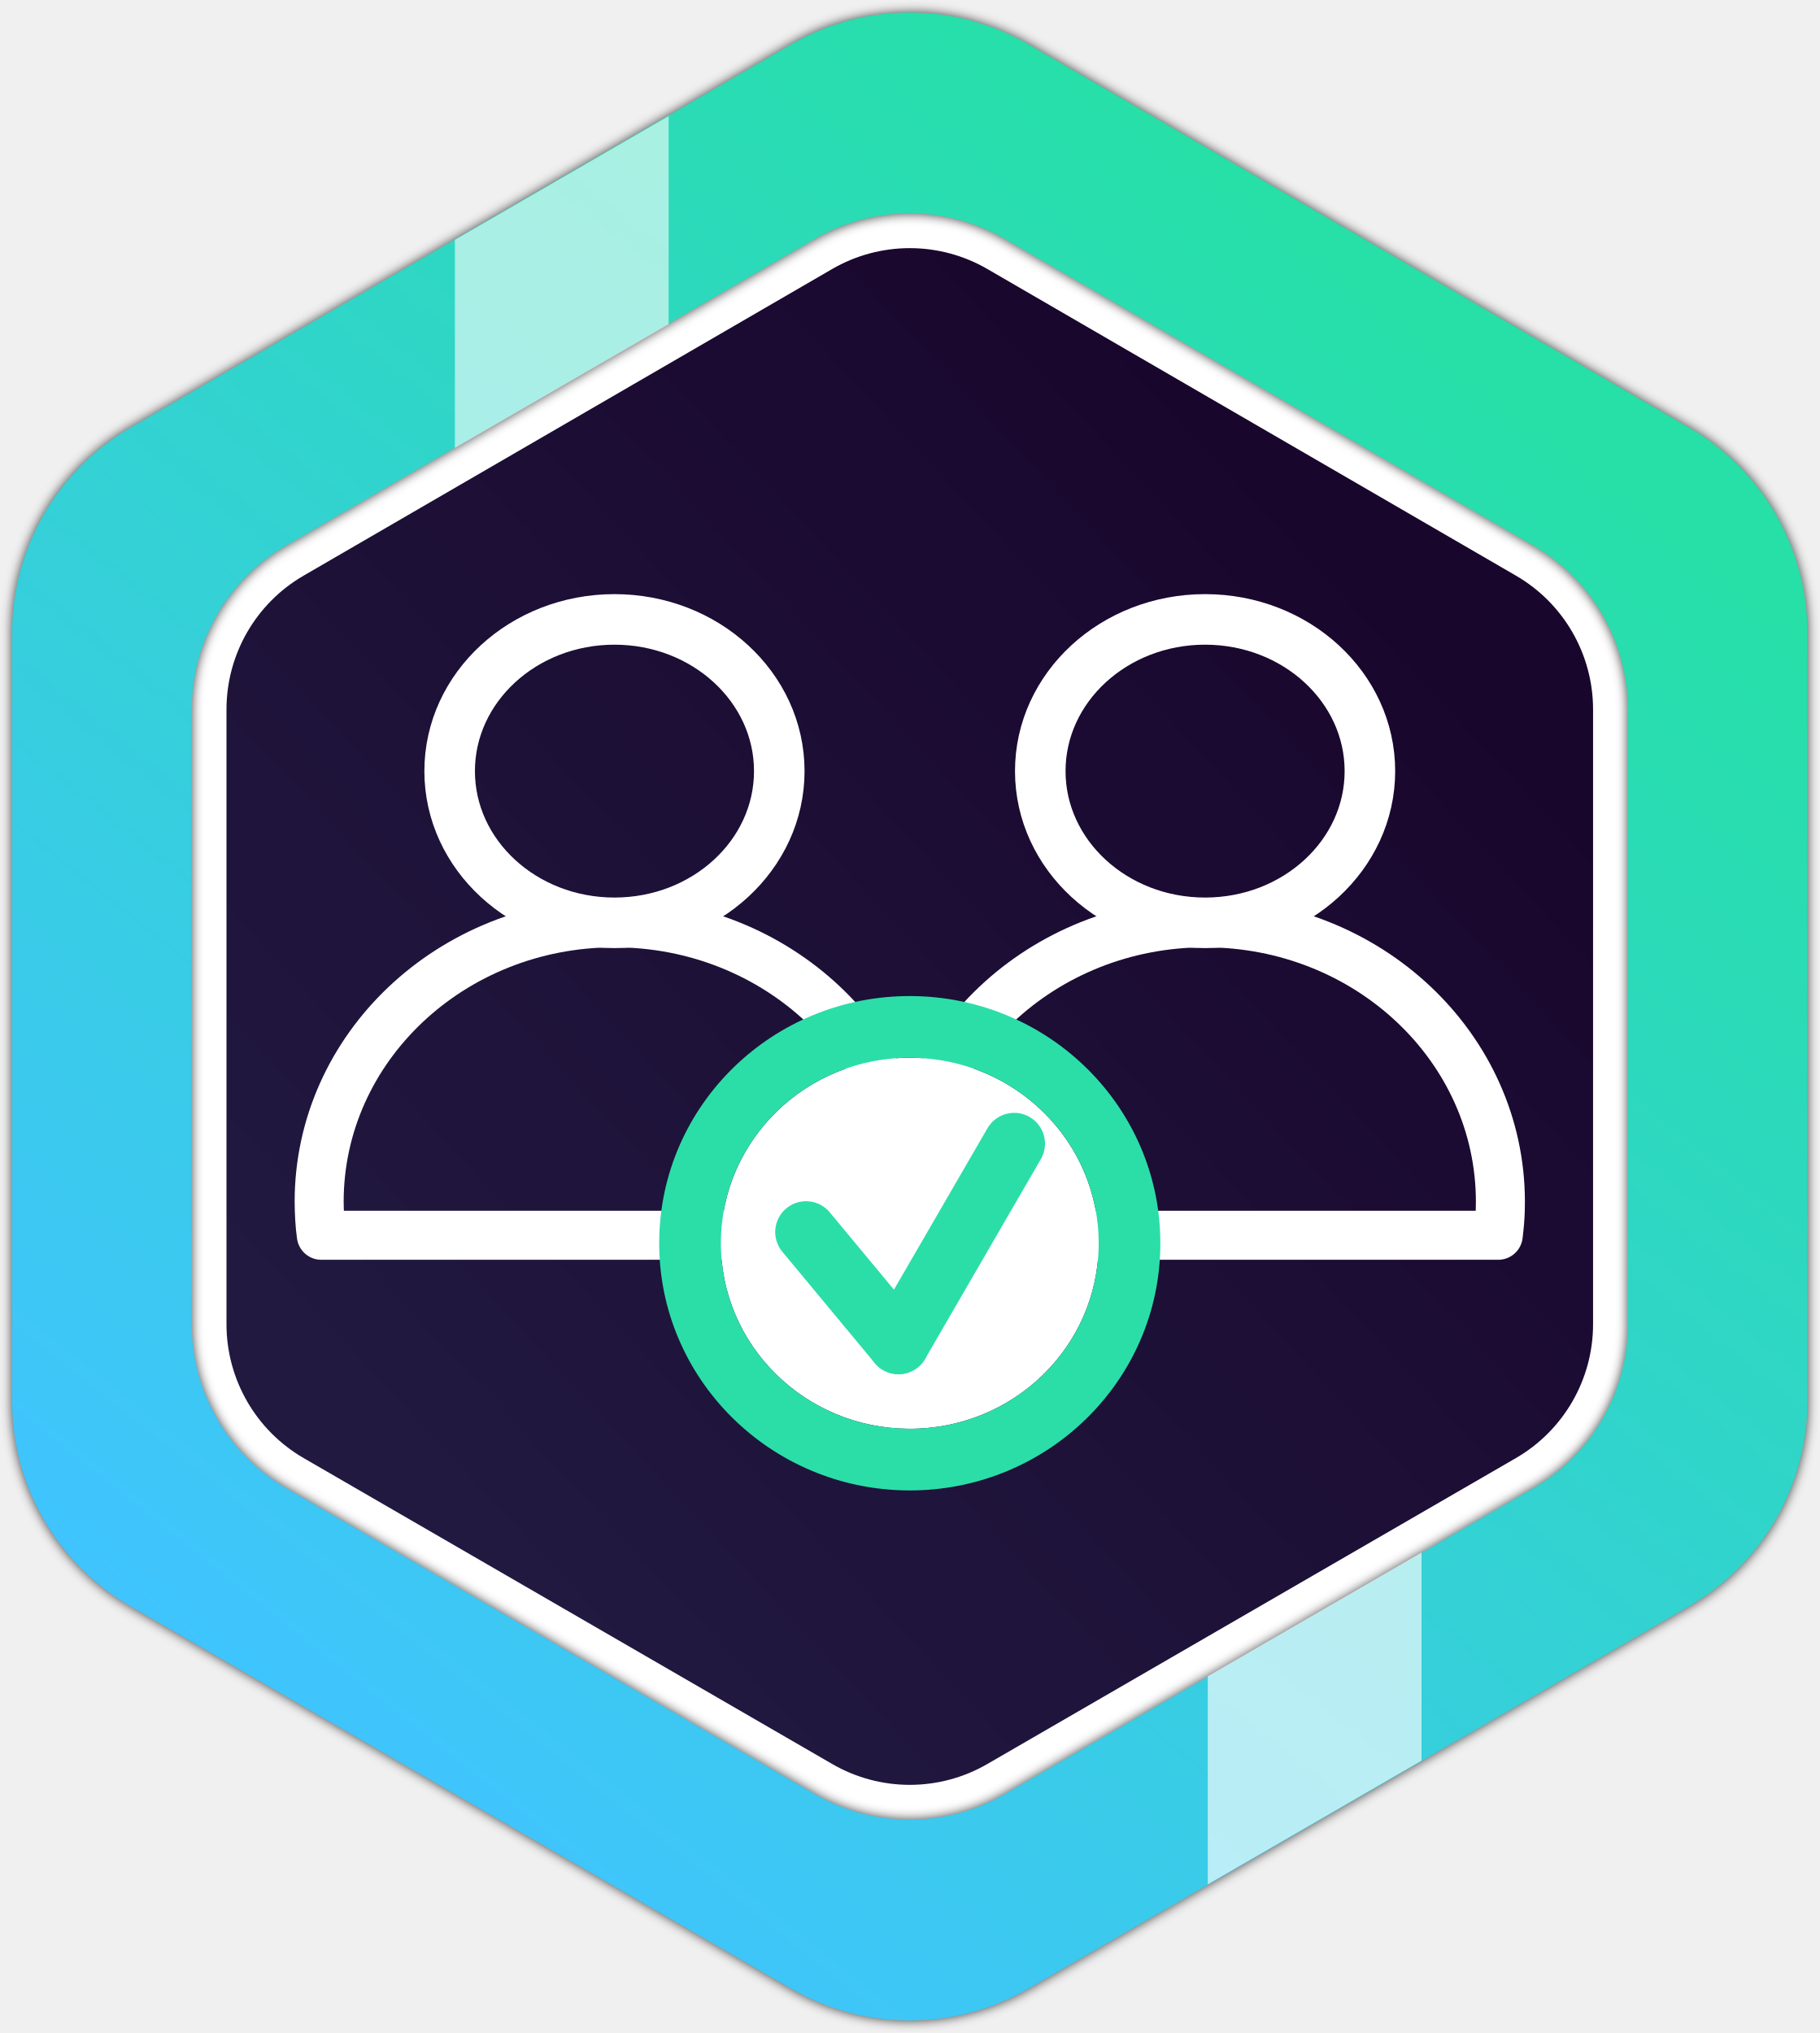
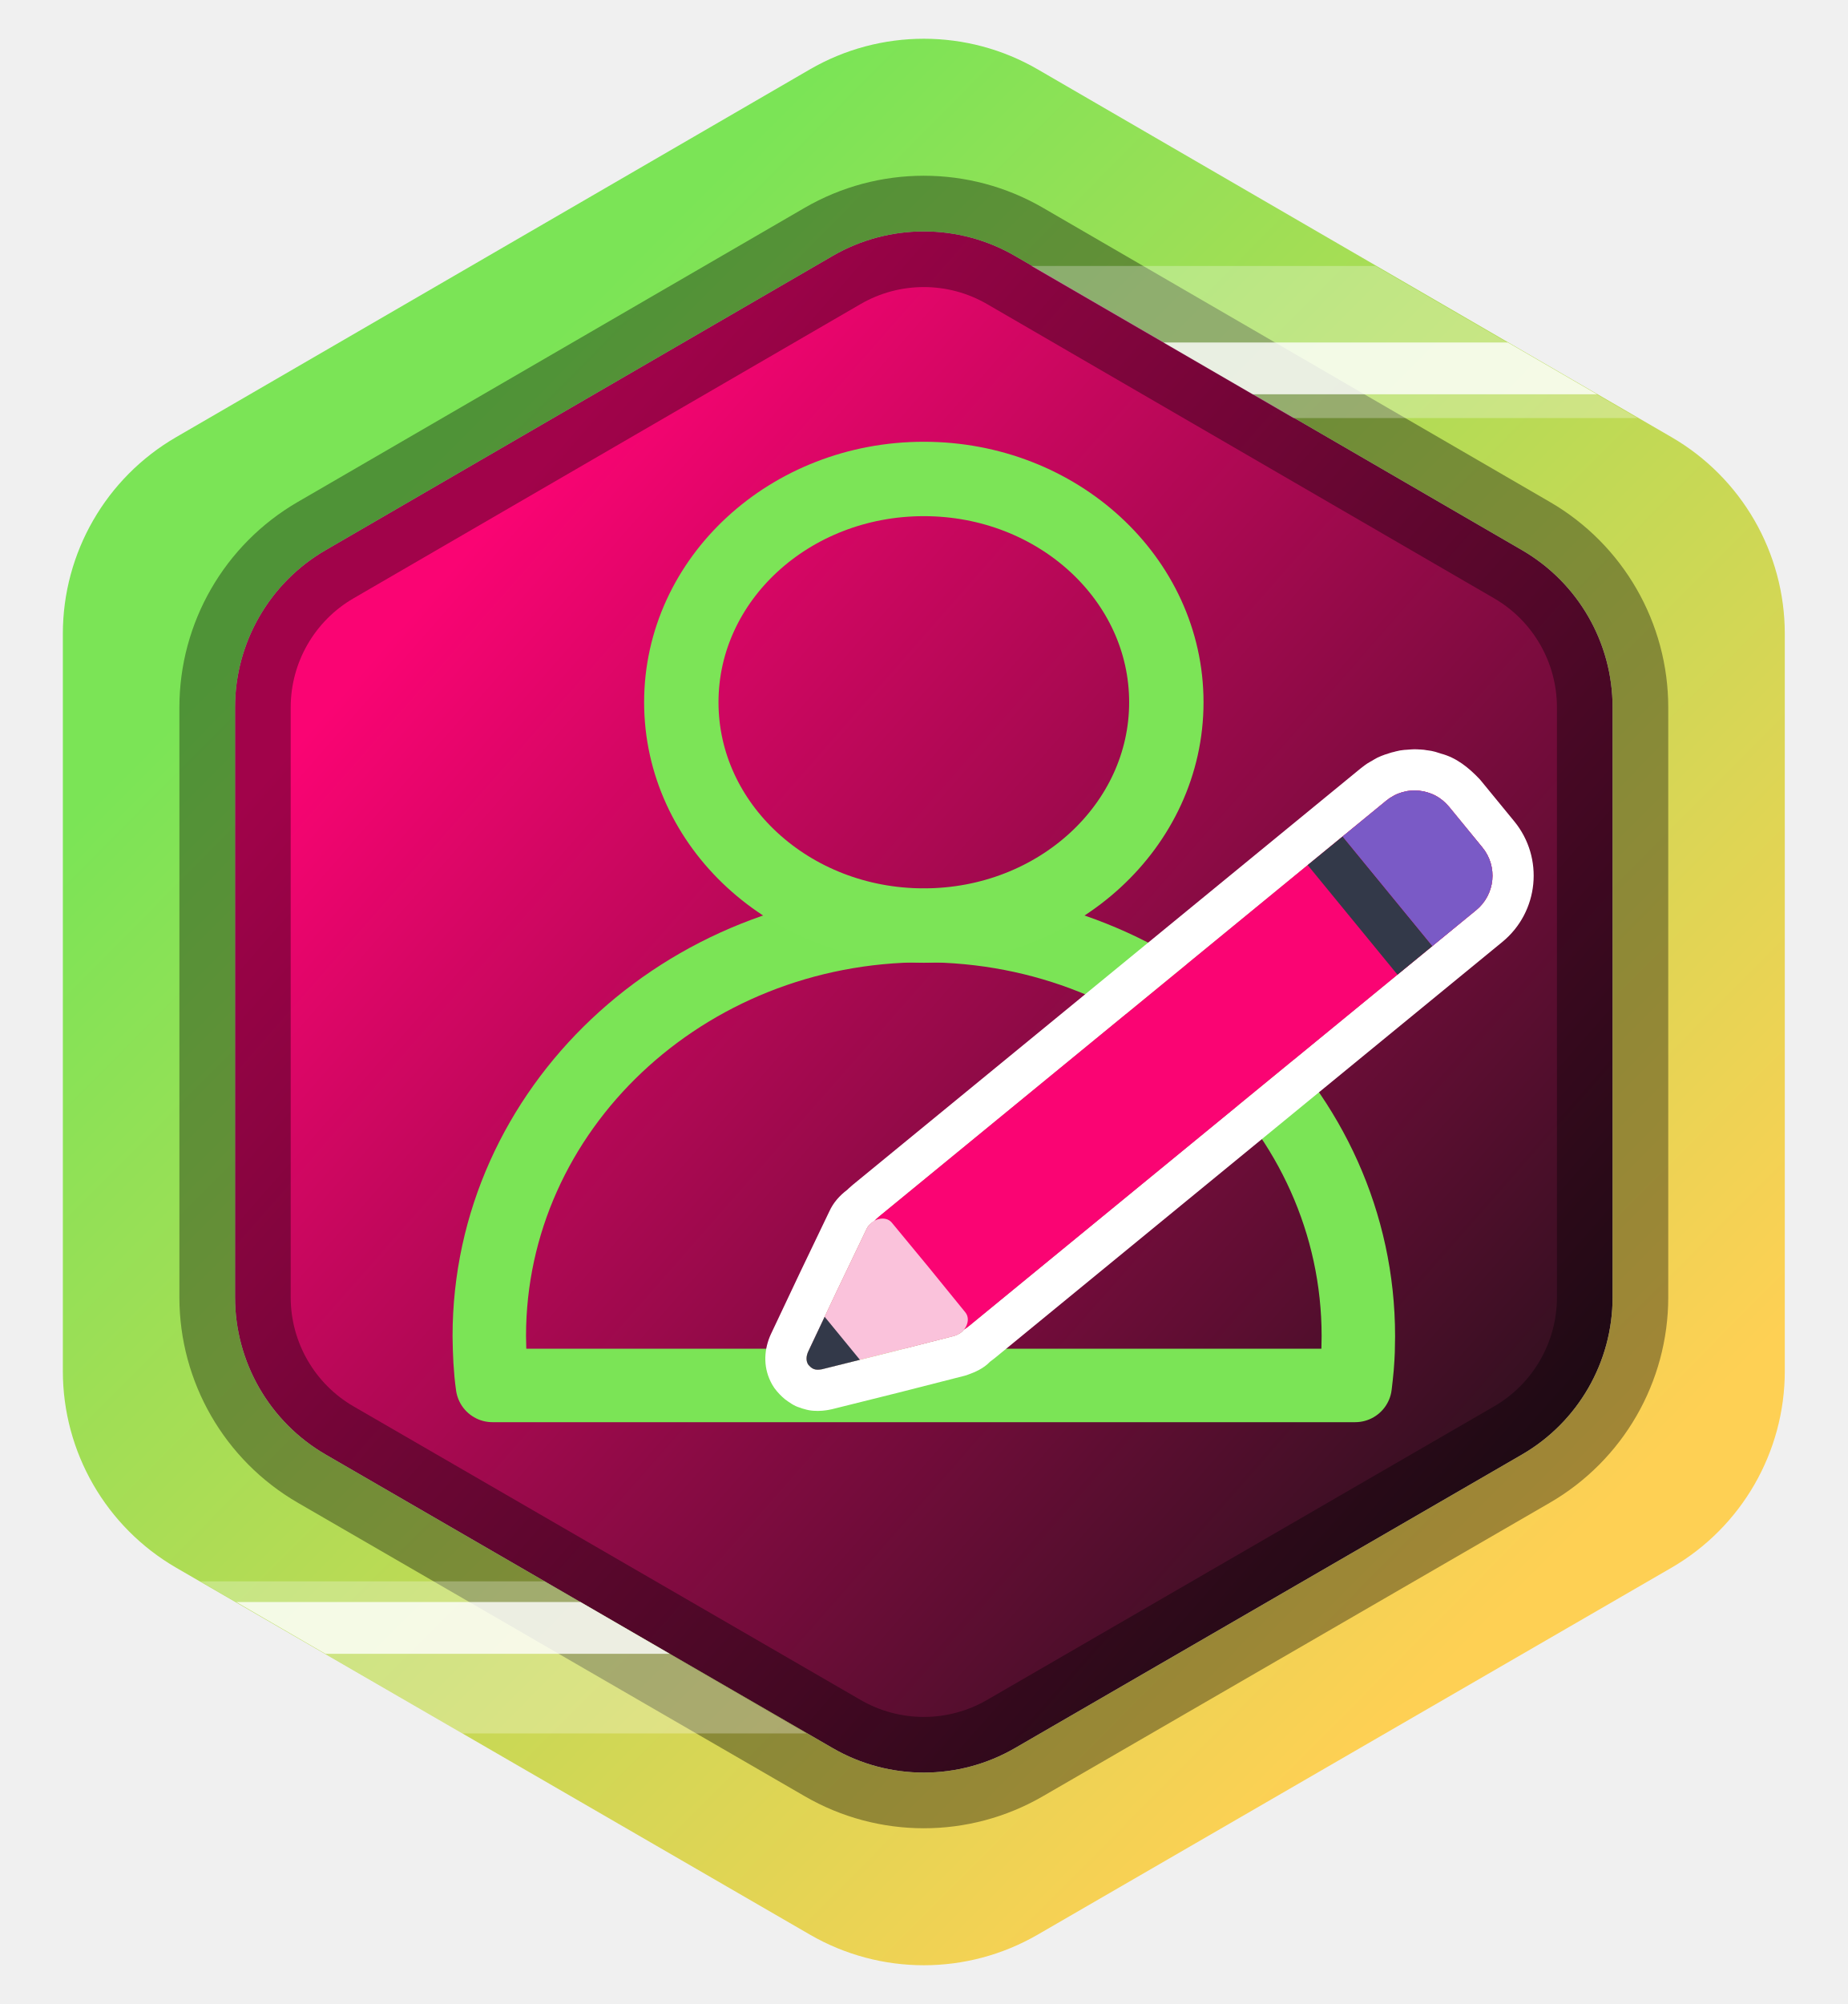
- <svg xmlns="http://www.w3.org/2000/svg" width="784" height="876" viewBox="0 0 784 876" fill="none">
-   <path d="M701.416 570.592V305.712C701.416 276.596 685.915 249.684 660.732 235.076L432.98 102.948C407.64 88.248 376.364 88.248 351.024 102.948L123.272 235.076C98.088 249.684 82.588 276.596 82.588 305.712V570.592C82.588 599.734 98.12 626.668 123.342 641.268L351.094 773.092C376.4 787.739 407.604 787.739 432.91 773.092L660.662 641.268C685.884 626.668 701.416 599.734 701.416 570.592Z" fill="url(#paint0_linear_1785_3414)" />
-   <path d="M701.416 570.592V305.712C701.416 276.596 685.915 249.684 660.732 235.076L432.98 102.948C407.64 88.248 376.364 88.248 351.024 102.948L123.272 235.076C98.088 249.684 82.588 276.596 82.588 305.712V570.592C82.588 599.734 98.12 626.668 123.342 641.268L351.094 773.092C376.4 787.739 407.604 787.739 432.91 773.092L660.662 641.268C685.884 626.668 701.416 599.734 701.416 570.592Z" fill="url(#paint1_linear_1785_3414)" />
-   <path d="M701.416 570.592V305.712C701.416 276.596 685.915 249.684 660.732 235.076L432.98 102.948C407.64 88.248 376.364 88.248 351.024 102.948L123.272 235.076C98.088 249.684 82.588 276.596 82.588 305.712V570.592C82.588 599.734 98.12 626.668 123.342 641.268L351.094 773.092C376.4 787.739 407.604 787.739 432.91 773.092L660.662 641.268C685.884 626.668 701.416 599.734 701.416 570.592Z" stroke="white" stroke-width="30" />
-   <g filter="url(#filter0_f_1785_3414)">
-     <path d="M395.318 5.457C412.265 5.946 428.483 10.96 443.224 19.185L727.914 184.345C759.392 202.606 778.768 236.246 778.768 272.639V603.739C778.768 640.168 759.354 673.836 727.826 692.085L443.136 856.865C411.504 875.174 372.498 875.174 340.866 856.865L56.176 692.085C24.648 673.836 5.234 640.168 5.234 603.739V272.639C5.234 236.246 24.608 202.606 56.088 184.345L340.778 19.185C358.285 9.057 375.283 5.457 395.318 5.457ZM397.306 92.095C381.009 91.1 365.206 95.034 351.022 102.948L123.271 235.076C98.086 249.684 82.587 276.596 82.587 305.712V570.591C82.587 599.734 98.118 626.668 123.341 641.268L351.093 773.092C376.398 787.739 407.603 787.739 432.909 773.092L660.661 641.268C685.883 626.668 701.414 599.734 701.414 570.592L701.415 570.591V305.711C701.414 276.596 685.914 249.684 660.731 235.076L432.979 102.948C425.187 98.443 416.688 95.225 407.846 93.473C404.37 92.785 400.819 92.554 397.306 92.095Z" fill="black" fill-opacity="0.75" />
-   </g>
-   <path d="M778.768 603.739C778.768 640.168 759.354 673.836 727.826 692.085L443.136 856.865C411.504 875.174 372.498 875.174 340.866 856.865L56.176 692.085C24.648 673.836 5.234 640.168 5.234 603.739V272.639C5.234 236.246 24.608 202.606 56.088 184.345L340.778 19.185C372.454 0.81 411.548 0.81 443.224 19.185L727.914 184.345C759.392 202.606 778.768 236.246 778.768 272.639V603.739ZM701.415 570.592V305.712C701.414 276.596 685.914 249.684 660.731 235.076L432.979 102.948C407.638 88.248 376.363 88.248 351.022 102.948L123.271 235.076C98.086 249.684 82.587 276.596 82.587 305.712V570.592C82.587 599.734 98.118 626.668 123.341 641.268L351.093 773.092C376.398 787.739 407.603 787.739 432.909 773.092L660.661 641.268C685.883 626.668 701.414 599.734 701.414 570.592H701.415Z" fill="url(#paint2_linear_1785_3414)" />
-   <path d="M196 103.33L288.102 50.02V139.714L196 193.023V103.33Z" fill="white" fill-opacity="0.588" />
-   <path d="M612.511 758.643L520.408 811.952V722.26L612.511 668.95V758.643Z" fill="white" fill-opacity="0.648" />
-   <path d="M264.759 397.635C225.538 397.635 193.744 368.369 193.744 332.266C193.744 296.163 225.538 266.896 264.759 266.896C303.979 266.896 335.773 296.163 335.773 332.266C335.773 368.369 303.979 397.635 264.759 397.635Z" stroke="white" stroke-width="21.78" stroke-linecap="round" stroke-linejoin="round" />
-   <path d="M264.759 397.635C335.033 397.636 392.001 451.449 392.001 517.831C391.95 521.609 391.978 522.629 391.63 527.079C391.494 528.812 391.258 530.536 391.072 532.265H138.445C137.761 527.484 137.581 522.655 137.516 517.831C137.516 451.449 194.485 397.636 264.759 397.636V397.635Z" stroke="white" stroke-width="21.12" stroke-linecap="round" stroke-linejoin="round" />
-   <path d="M519.244 397.635C480.024 397.635 448.23 368.369 448.23 332.266C448.23 296.163 480.024 266.896 519.244 266.896C558.464 266.896 590.259 296.163 590.259 332.266C590.259 368.369 558.464 397.635 519.244 397.635Z" stroke="white" stroke-width="21.78" stroke-linecap="round" stroke-linejoin="round" />
-   <path d="M519.244 397.635C589.518 397.636 646.486 451.449 646.486 517.831C646.436 521.609 646.464 522.629 646.115 527.079C645.98 528.812 645.744 530.536 645.558 532.265H392.93C392.247 527.484 392.067 522.655 392.002 517.831C392.002 451.449 448.97 397.636 519.244 397.636V397.635Z" stroke="white" stroke-width="21.12" stroke-linecap="round" stroke-linejoin="round" />
-   <path d="M391.522 615.637C346.57 615.367 310.343 579.361 310.607 535.214C310.872 491.067 347.527 455.497 392.48 455.766C437.432 456.036 473.659 492.042 473.395 536.189C473.13 580.336 436.475 615.906 391.522 615.637Z" fill="white" />
-   <path d="M392.64 429.193C452.162 429.55 500.322 477.417 499.969 536.348C499.616 595.28 450.886 642.566 391.364 642.21C331.842 641.853 283.682 593.986 284.035 535.055C284.388 476.123 333.118 428.837 392.64 429.193ZM392.481 455.766C347.528 455.497 310.873 491.067 310.608 535.214C310.344 579.361 346.571 615.367 391.523 615.637C436.476 615.906 473.131 580.336 473.396 536.189C473.66 492.042 437.433 456.036 392.481 455.766Z" fill="#2BDEA8" />
-   <path d="M347.307 530.877L387.13 578.843" stroke="#2BDEA8" stroke-width="26.573" stroke-linecap="round" stroke-linejoin="round" />
-   <path d="M387.129 578.842L436.982 492.801" stroke="#2BDEA8" stroke-width="26.573" stroke-linecap="round" stroke-linejoin="round" />
+ <svg xmlns="http://www.w3.org/2000/svg" version="1.1" x="0" y="0" width="830" height="900" viewBox="0, 0, 830, 900">
  <defs>
-     <filter id="filter0_f_1785_3414" x="0.234" y="0.457" width="783.533" height="875.14" filterUnits="userSpaceOnUse" color-interpolation-filters="sRGB">
-       <feFlood flood-opacity="0" result="BackgroundImageFix" />
-       <feBlend mode="normal" in="SourceGraphic" in2="BackgroundImageFix" result="shape" />
-       <feGaussianBlur stdDeviation="2.5" result="effect1_foregroundBlur_1785_3414" />
-     </filter>
-     <linearGradient id="paint0_linear_1785_3414" x1="421.727" y1="420.241" x2="278.166" y2="531.032" gradientUnits="userSpaceOnUse">
-       <stop stop-color="#6A24CC" />
-       <stop offset="1" stop-color="#2D1081" />
+     <linearGradient id="Gradient_1" gradientUnits="userSpaceOnUse" x1="737.128" y1="-735.259" x2="262.823" y2="-195.854" gradientTransform="matrix(-0, 1, -1, -0, 0, 0)">
+       <stop offset="0" stop-color="#121212" />
+       <stop offset="1" stop-color="#FA0473" />
    </linearGradient>
-     <linearGradient id="paint1_linear_1785_3414" x1="579.645" y1="236.429" x2="167.963" y2="620.749" gradientUnits="userSpaceOnUse">
-       <stop stop-color="#19062D" />
-       <stop offset="1" stop-color="#211940" />
+     <linearGradient id="Gradient_2" gradientUnits="userSpaceOnUse" x1="316.261" y1="-355.705" x2="532.652" y2="-914.985" gradientTransform="matrix(-0, 1, -1, -0, 0, 0)">
+       <stop offset="0" stop-color="#FA0473" />
+       <stop offset="1" stop-color="#101010" />
    </linearGradient>
-     <linearGradient id="paint2_linear_1785_3414" x1="622.508" y1="139.148" x2="128.818" y2="758.68" gradientUnits="userSpaceOnUse">
-       <stop stop-color="#26E0A7" />
-       <stop offset="1" stop-color="#40C4FF" />
+     <linearGradient id="Gradient_3" gradientUnits="userSpaceOnUse" x1="219.54" y1="-181.212" x2="716.79" y2="-681.883" gradientTransform="matrix(-0, 1, -1, -0, 0, 0)">
+       <stop offset="0" stop-color="#7BE456" />
+       <stop offset="1" stop-color="#FED054" />
+     </linearGradient>
+     <linearGradient id="Gradient_4" gradientUnits="userSpaceOnUse" x1="445.641" y1="571.138" x2="770.908" y2="758.103">
+       <stop offset="0" stop-color="#FFFFFF" />
+       <stop offset="1" stop-color="#F7C654" />
+     </linearGradient>
+     <linearGradient id="Gradient_5" gradientUnits="userSpaceOnUse" x1="682.623" y1="420.747" x2="469.63" y2="315.997">
+       <stop offset="0" stop-color="#FFCF4C" />
+       <stop offset="1" stop-color="#FFFFFF" />
    </linearGradient>
  </defs>
+   <g id="Layer_1" display="none">
+     <g>
+       <path d="M-30.932,-44.732 L1119.553,-44.732 L1119.553,1155.589 L-30.932,1155.589 z" fill="#333949" />
+       <path d="M1119.553,-64.732 C1130.599,-64.732 1139.553,-55.778 1139.553,-44.732 L1139.553,1155.589 C1139.553,1166.634 1130.599,1175.589 1119.553,1175.589 L-30.932,1175.589 C-41.977,1175.589 -50.932,1166.634 -50.932,1155.589 L-50.932,-44.732 C-50.932,-55.778 -41.977,-64.732 -30.932,-64.732 L1119.553,-64.732 z M1119.553,-44.732 L-30.932,-44.732 L-30.932,1155.589 L1119.553,1155.589 L1119.553,-44.732 z" fill="#000000" />
+     </g>
+   </g>
+   <g id="Layer_2">
+     <path d="M724.414,582.592 L724.414,317.712 C724.414,288.596 708.913,261.684 683.73,247.076 L455.978,114.948 C430.638,100.248 399.362,100.248 374.022,114.948 L146.27,247.076 C121.086,261.684 105.586,288.596 105.586,317.712 L105.586,582.592 C105.586,611.734 121.118,638.668 146.34,653.268 L374.092,785.092 C399.398,799.739 430.602,799.739 455.908,785.092 L683.66,653.268 C708.882,638.668 724.414,611.734 724.414,582.592" fill="url(#Gradient_1)" id="Shape" />
+     <path d="M545.305,158.955 C557.963,159.756 569.966,163.663 580.978,169.808 L808.73,301.936 C833.912,316.544 849.413,343.456 849.413,372.572 L849.413,525.713 L230.586,525.713 L230.586,372.572 C230.586,343.456 246.085,316.544 271.269,301.936 L499.022,169.808 C509.891,163.527 522.15,159.773 534.695,158.955 C538.224,158.725 541.768,158.955 545.305,158.955 z" fill="url(#Gradient_2)" display="none" />
+     <path d="M801.767,615.739 C801.767,652.168 782.353,685.836 750.825,704.085 L466.135,868.865 C434.503,887.174 395.497,887.174 363.865,868.865 L79.175,704.085 C47.647,685.836 28.233,652.168 28.233,615.739 L28.233,284.639 C28.233,248.246 47.607,214.606 79.087,196.345 L363.777,31.185 C395.453,12.81 434.547,12.81 466.223,31.185 L750.913,196.345 C782.391,214.606 801.767,248.246 801.767,284.639 L801.767,615.739 z M724.414,582.592 L724.414,317.712 C724.413,288.596 708.913,261.684 683.73,247.076 L455.978,114.948 C430.637,100.248 399.362,100.248 374.021,114.948 L146.27,247.076 C121.085,261.684 105.586,288.596 105.586,317.712 L105.586,582.592 C105.586,611.734 121.117,638.668 146.34,653.268 L374.092,785.092 C399.397,799.739 430.602,799.739 455.908,785.092 L683.66,653.268 C708.882,638.668 724.413,611.734 724.413,582.592 z" fill="url(#Gradient_3)" id="Shape" />
+     <path d="M724.414,582.592 L724.414,317.712 C724.414,288.596 708.913,261.684 683.73,247.076 L455.978,114.948 C430.638,100.248 399.362,100.248 374.022,114.948 L146.27,247.076 C121.086,261.684 105.586,288.596 105.586,317.712 L105.586,582.592 C105.586,611.734 121.118,638.668 146.34,653.268 L374.092,785.092 C399.398,799.739 430.602,799.739 455.908,785.092 L683.66,653.268 C708.882,638.668 724.414,611.734 724.414,582.592" fill-opacity="0" stroke="#000000" stroke-width="50" id="Shape" opacity="0.358" />
+     <path d="M623.786,490.436 C680.597,490.436 726.652,529.26 726.652,577.151 L726.652,713.07 L361.972,713.07 L361.972,577.151 C361.972,529.26 408.027,490.436 464.838,490.436 L623.786,490.436 z" fill="#FFFFFF" display="none" />
+     <path d="M621.732,489.861 C680.627,489.861 728.892,529.354 728.892,578.826 L728.892,705.49 C728.892,709.994 725.131,713.645 720.491,713.645 L370.372,713.645 C365.733,713.645 361.972,709.994 361.971,705.49 L361.971,578.826 C361.972,529.354 410.236,489.861 469.131,489.861 L621.732,489.861 z" fill="url(#Gradient_4)" display="none" />
+     <path d="M545.805,490.436 L545.805,713.07 L361.972,713.07 L361.972,577.151 C361.972,529.26 408.027,490.436 464.838,490.436 L545.805,490.436 z" fill="#D0CE83" display="none" />
+     <path d="M544.312,459.635 C484.868,459.635 436.68,412.128 436.68,353.526 C436.68,294.923 484.868,247.417 544.312,247.417 C603.755,247.417 651.944,294.923 651.944,353.526 C651.944,412.128 603.755,459.635 544.312,459.635 z" fill="url(#Gradient_5)" display="none" />
+     <path d="M617.859,119.446 L735.588,187.745 L580.958,187.745 L464.11,119.956 L463.196,119.446 L617.859,119.446 z" fill="#FFFFFF" id="Shape" opacity="0.276" />
+     <path d="M244.59,710.18 L362.319,778.479 L207.689,778.479 L90.841,710.69 L89.928,710.18 L244.59,710.18 z" fill="#FFFFFF" id="Shape" opacity="0.276" />
+     <path d="M260.764,719.47 L300.85,742.725 L146.221,742.725 L106.136,719.47 L260.764,719.47 z" fill="#FFFFFF" id="Shape" opacity="0.799" />
+     <path d="M677.351,153.81 L717.437,177.065 L562.808,177.065 L522.722,153.81 L677.351,153.81 z" fill="#FFFFFF" id="Shape" opacity="0.799" />
+     <path d="M415,415.669 C522.807,415.669 610.201,498.223 610.201,600.059 C610.123,605.856 610.166,607.42 609.632,614.246 C609.424,616.906 609.062,619.551 608.777,622.203 L221.223,622.203 C220.175,614.869 219.898,607.46 219.799,600.059 C219.799,498.223 307.193,415.669 415,415.669 z" fill-opacity="0" stroke="#7BE456" stroke-width="33" stroke-linecap="round" stroke-linejoin="round" />
+     <path d="M415,415.669 C354.833,415.669 306.057,370.771 306.057,315.386 C306.057,260.001 354.833,215.103 415,215.103 C475.167,215.103 523.943,260.001 523.943,315.386 C523.943,370.771 475.167,415.669 415,415.669 z" fill-opacity="0" stroke="#7CE457" stroke-width="33.412" stroke-linecap="round" stroke-linejoin="round" />
+     <g>
+       <path d="M635.537,354.992 C637.955,355.168 637.07,354.981 638.236,355.26 C640.258,355.46 638.995,355.263 641.968,356.151 C642.062,356.173 642.026,356.159 642.079,356.184 C645.664,357.155 648.515,359.631 650.95,362.314 L665.926,380.584 C672.929,389.126 671.68,401.728 663.138,408.73 L435.29,595.501 C433.468,596.847 434.247,596.399 433.064,597.023 C432.011,598.554 430.359,599.408 428.637,599.958 L398.941,607.531 L369.274,614.921 C368.197,615.092 367.066,615.331 366.006,614.921 C364.688,614.636 363.827,613.671 362.981,612.704 C362.053,611.041 362.159,609.217 362.96,607.218 L367.493,597.63 L370.454,591.366 L370.454,591.366 L376.046,579.54 L389.28,551.945 C390.107,550.21 391.337,549.186 392.959,548.264 C393.871,547.143 393.252,547.843 394.956,546.296 L587.44,388.513 L603.129,375.653 L622.803,359.525 L622.809,359.521 C624.623,358.181 623.849,358.626 625.019,358.009 C627.524,356.593 626.526,356.954 627.836,356.523 C628.22,356.32 627.923,356.465 628.778,356.213 C630.398,355.68 629.757,355.803 630.654,355.659 C632.937,354.985 631.342,355.382 635.537,354.992 z" fill="#FEAA58" />
+       <path d="M635.351,336.493 L636.88,336.541 C637.231,336.566 637.452,336.579 637.591,336.585 C637.598,336.586 637.968,336.596 638.174,336.605 C640.19,336.772 639.244,336.651 641.017,336.943 L641.298,336.972 C642.449,337.1 643.537,337.296 644.759,337.64 C645.243,337.776 646.669,338.248 647.261,338.425 L647.258,338.436 C654.253,340.251 659.774,344.754 664.647,349.879 C664.857,350.109 665.06,350.345 665.257,350.586 L680.234,368.856 C693.714,385.3 691.31,409.558 674.866,423.038 L447.018,609.808 C446.778,610.006 446.532,610.197 446.282,610.382 C445.885,610.675 445.082,611.3 444.962,611.389 L444.732,611.548 C441.92,614.559 438.071,616.234 434.262,617.582 C433.914,617.693 433.563,617.794 433.209,617.884 L403.513,625.457 L403.413,625.482 L373.746,632.873 C373.225,633.002 372.699,633.109 372.169,633.193 C372.126,633.2 372.091,633.206 371.942,633.23 C371.571,633.291 371.343,633.327 371.032,633.371 C370.516,633.445 370.009,633.506 369.467,633.553 C366.747,633.769 363.949,633.649 361.329,632.812 C360.275,632.55 360.925,632.731 359.399,632.197 L359.328,632.174 L359.329,632.172 C356.801,631.469 354.673,629.904 352.594,628.38 C351.726,627.669 350.967,626.951 350.238,626.186 C349.815,625.743 349.52,625.413 349.056,624.884 C348.206,623.911 347.459,622.852 346.829,621.724 C342.934,614.749 343.021,607.241 345.787,600.338 C345.926,599.991 346.075,599.648 346.235,599.311 L350.768,589.722 L353.729,583.458 L353.73,583.457 L359.321,571.632 L359.365,571.539 L372.579,543.988 C374.358,540.065 377.206,536.915 380.605,534.346 L381.138,533.822 C381.363,533.614 382.173,532.914 382.522,532.598 C382.752,532.389 382.987,532.185 383.228,531.988 L575.712,374.205 L591.401,361.345 L611.075,345.218 C611.332,345.007 611.595,344.803 611.863,344.607 L611.818,344.64 C612.214,344.347 613.012,343.726 613.117,343.648 C613.921,343.05 614.701,342.557 615.531,342.101 C615.715,342 615.854,341.926 616.062,341.817 L616.121,341.785 C616.448,341.598 616.279,341.697 616.627,341.49 C616.649,341.476 616.664,341.467 616.695,341.446 C616.784,341.389 616.963,341.275 617.141,341.165 C618.243,340.483 619.385,339.911 620.672,339.426 C621.233,339.221 620.99,339.306 621.397,339.168 C622.267,338.804 621.662,339.042 623.249,338.555 L623.343,338.522 C623.274,338.547 623.641,338.41 623.899,338.32 C625.625,337.791 624.857,337.986 626.19,337.686 C626.701,337.537 626.433,337.613 626.995,337.458 C628.272,337.115 629.51,336.893 630.864,336.781 C630.72,336.793 632.706,336.676 633.824,336.572 L635.351,336.493 z M635.537,354.992 C631.342,355.382 632.937,354.985 630.654,355.659 C629.757,355.803 630.398,355.68 628.778,356.213 C627.923,356.465 628.22,356.32 627.836,356.523 C626.526,356.954 627.524,356.593 625.018,358.009 C623.849,358.626 624.623,358.181 622.809,359.521 L622.803,359.525 L603.129,375.653 L587.44,388.513 L394.956,546.296 C393.252,547.843 393.871,547.143 392.958,548.263 C391.337,549.186 390.107,550.21 389.28,551.945 L376.046,579.539 L370.454,591.366 L370.454,591.366 L367.493,597.63 L362.96,607.218 C362.159,609.217 362.053,611.041 362.981,612.704 C363.827,613.671 364.688,614.636 366.006,614.921 C367.066,615.331 368.197,615.092 369.274,614.921 L398.941,607.531 L428.637,599.958 C430.359,599.408 432.011,598.554 433.064,597.023 C434.247,596.399 433.468,596.847 435.29,595.501 L663.138,408.73 C671.68,401.728 672.929,389.126 665.926,380.584 L650.95,362.314 C648.515,359.631 645.664,357.155 642.079,356.184 C642.026,356.159 642.062,356.173 641.968,356.151 C638.995,355.263 640.258,355.46 638.236,355.259 C637.07,354.981 637.955,355.168 635.537,354.992 z M645.549,338.001 C645.977,338.096 645.742,338.044 646.256,338.156 L646.256,338.155 C645.973,338.089 645.973,338.089 645.668,338.026 L645.549,338.001 z" fill="#FFFFFF" />
+     </g>
+     <g>
+       <path d="M394.954,546.303 L622.801,359.532 C631.344,352.53 643.946,353.778 650.948,362.321 L665.925,380.591 C672.927,389.134 671.679,401.735 663.136,408.738 L435.288,595.508 C426.746,602.511 414.145,601.262 407.142,592.72 L392.166,574.449 C385.163,565.907 386.412,553.305 394.954,546.303 z" fill="#FA0473" />
+       <path d="M362.979,612.711 C362.05,611.048 362.156,609.224 362.957,607.225 L376.043,579.547 L389.278,551.952 C391.524,547.27 397.808,545.686 400.623,549.093 L417.233,569.198 L433.665,589.402 C436.453,592.83 433.666,598.681 428.634,599.965 L398.939,607.538 L369.272,614.928 C366.062,615.558 364.679,614.785 362.979,612.711 z" fill="#FAC2DB" id="-Shape" />
+       <path d="M603.126,375.66 L643.461,424.865 L627.773,437.725 L587.438,388.52 L603.126,375.66 z" fill="#333949" />
+       <path d="M622.801,359.532 C631.343,352.53 643.945,353.778 650.947,362.321 L665.924,380.591 C672.926,389.134 671.678,401.735 663.135,408.738 L643.461,424.865 L603.126,375.66 L622.801,359.532 z" fill="#7A5AC6" />
+       <path d="M370.452,591.373 L386.286,610.69 L369.272,614.928 C366.062,615.558 364.679,614.785 362.979,612.711 C362.05,611.048 362.157,609.224 362.957,607.225 L370.452,591.373 z" fill="#333949" />
+     </g>
+   </g>
</svg>
